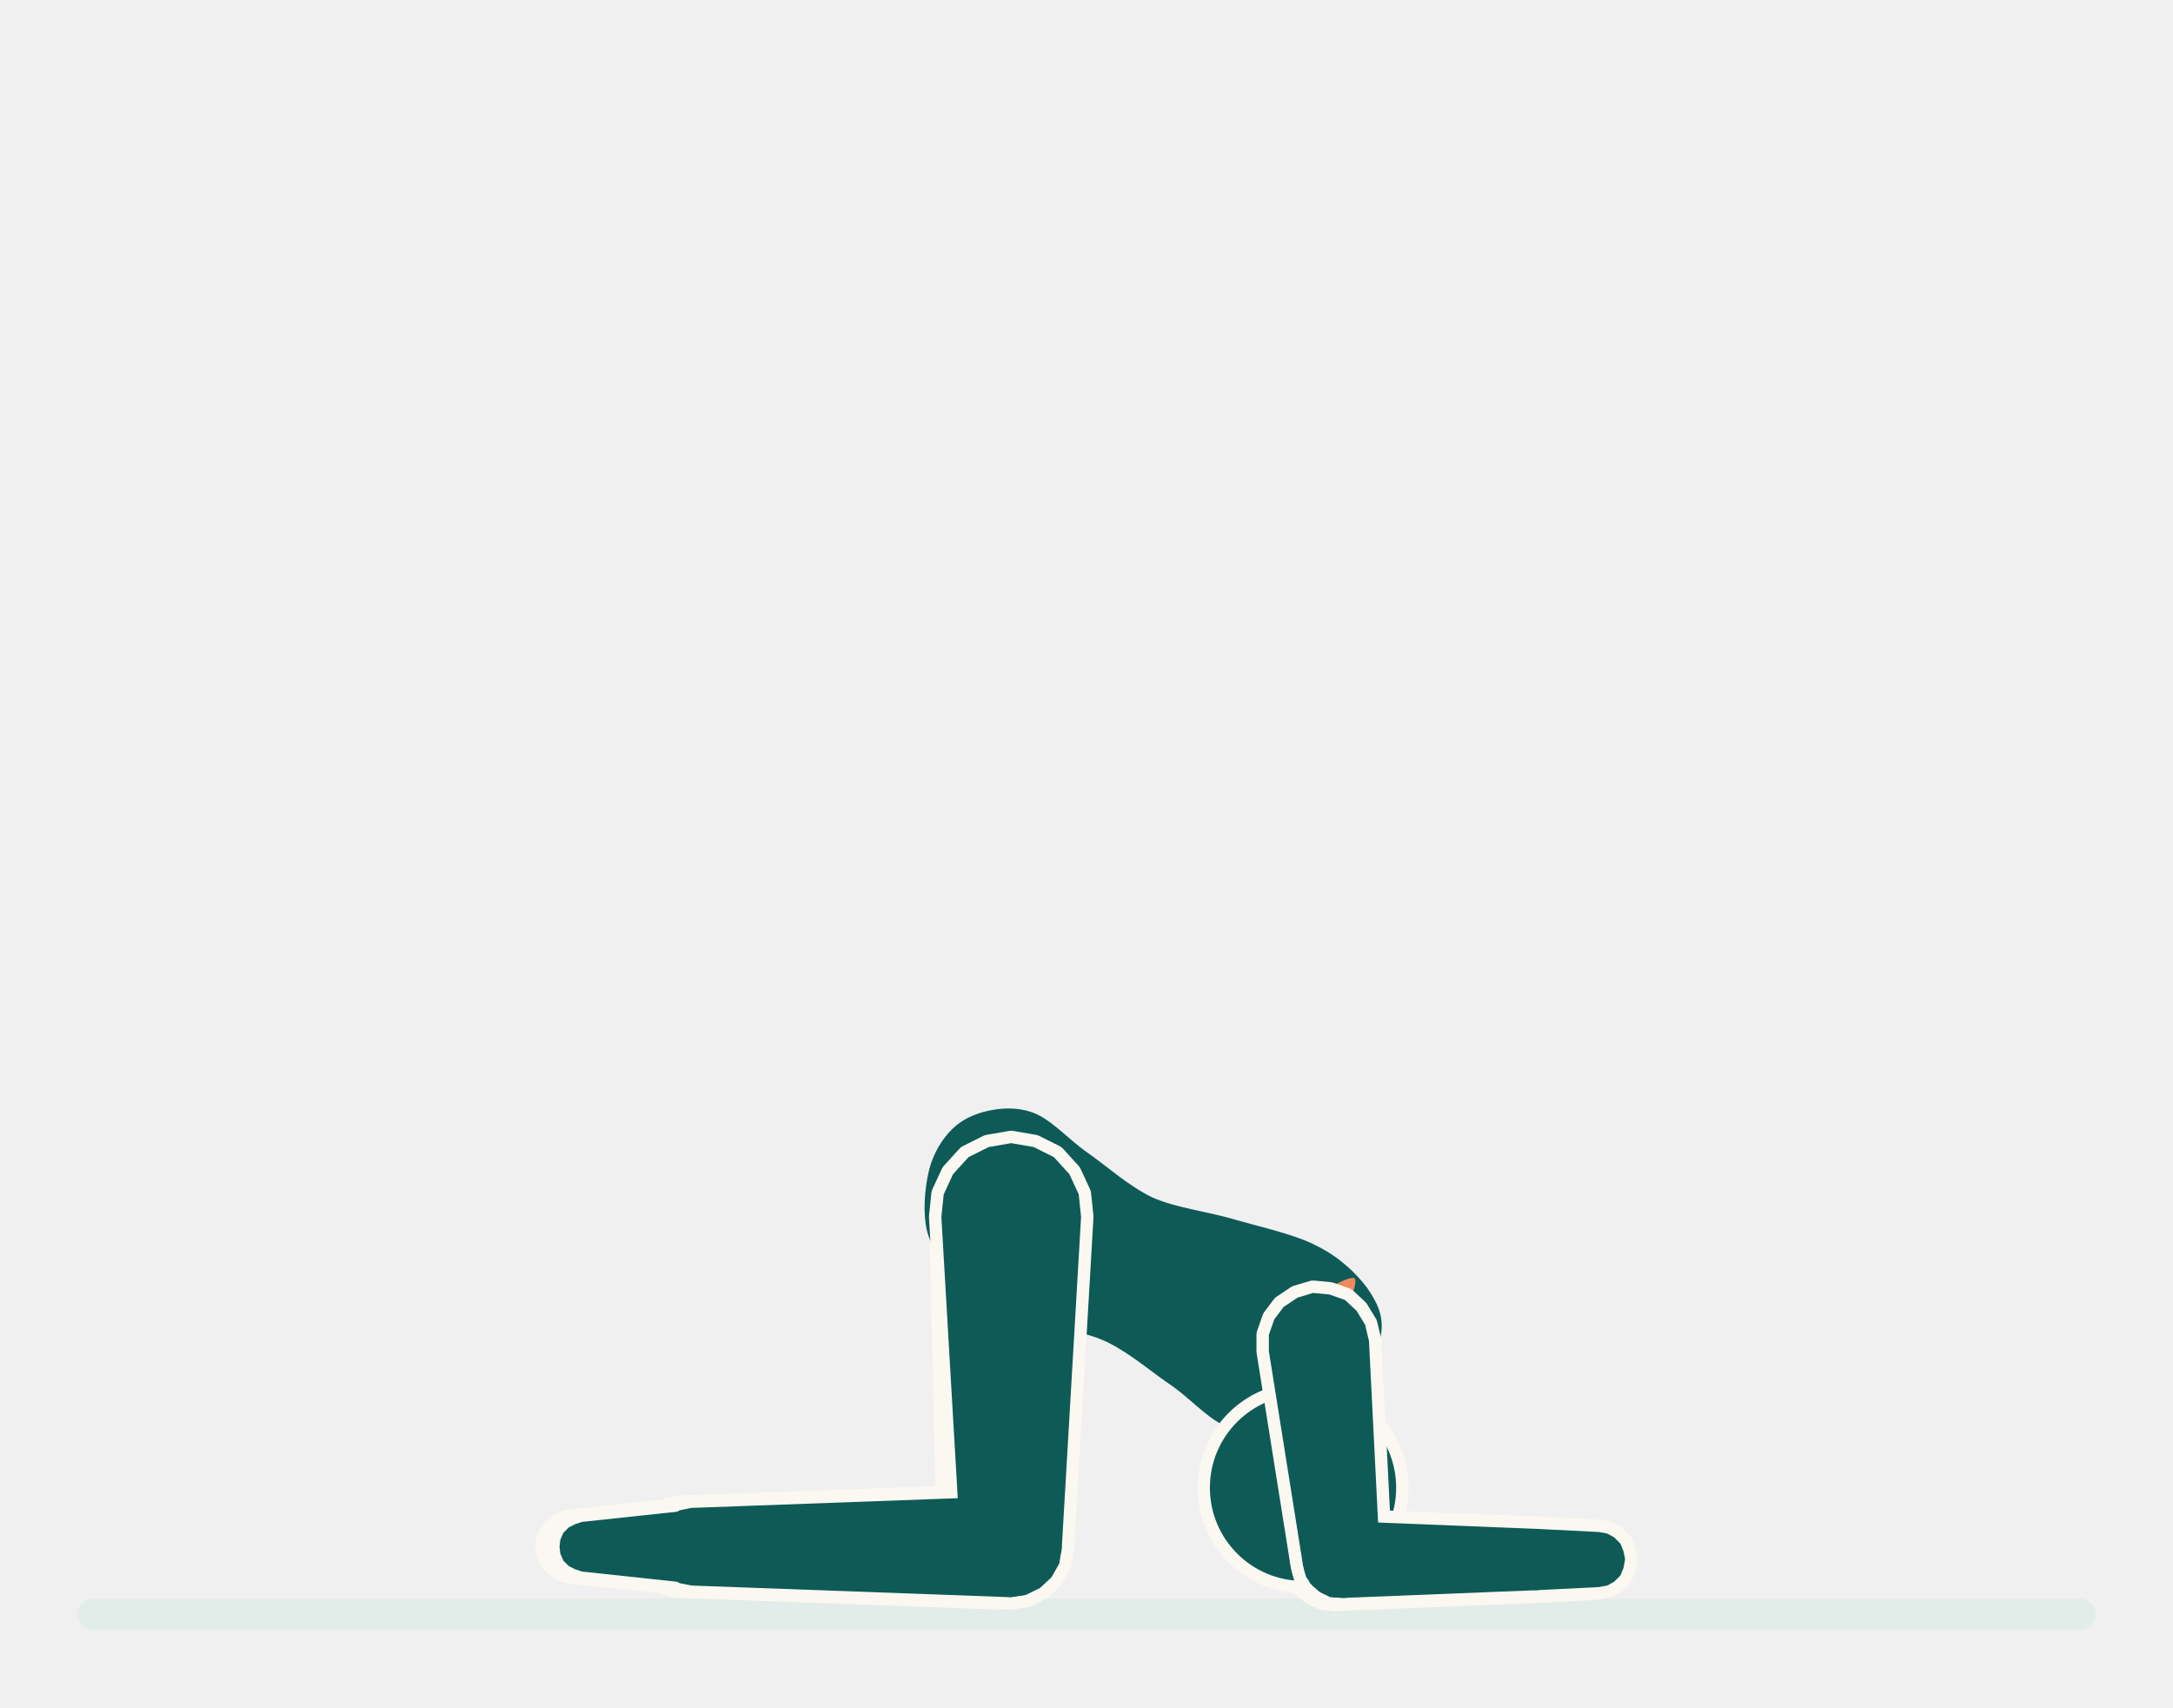
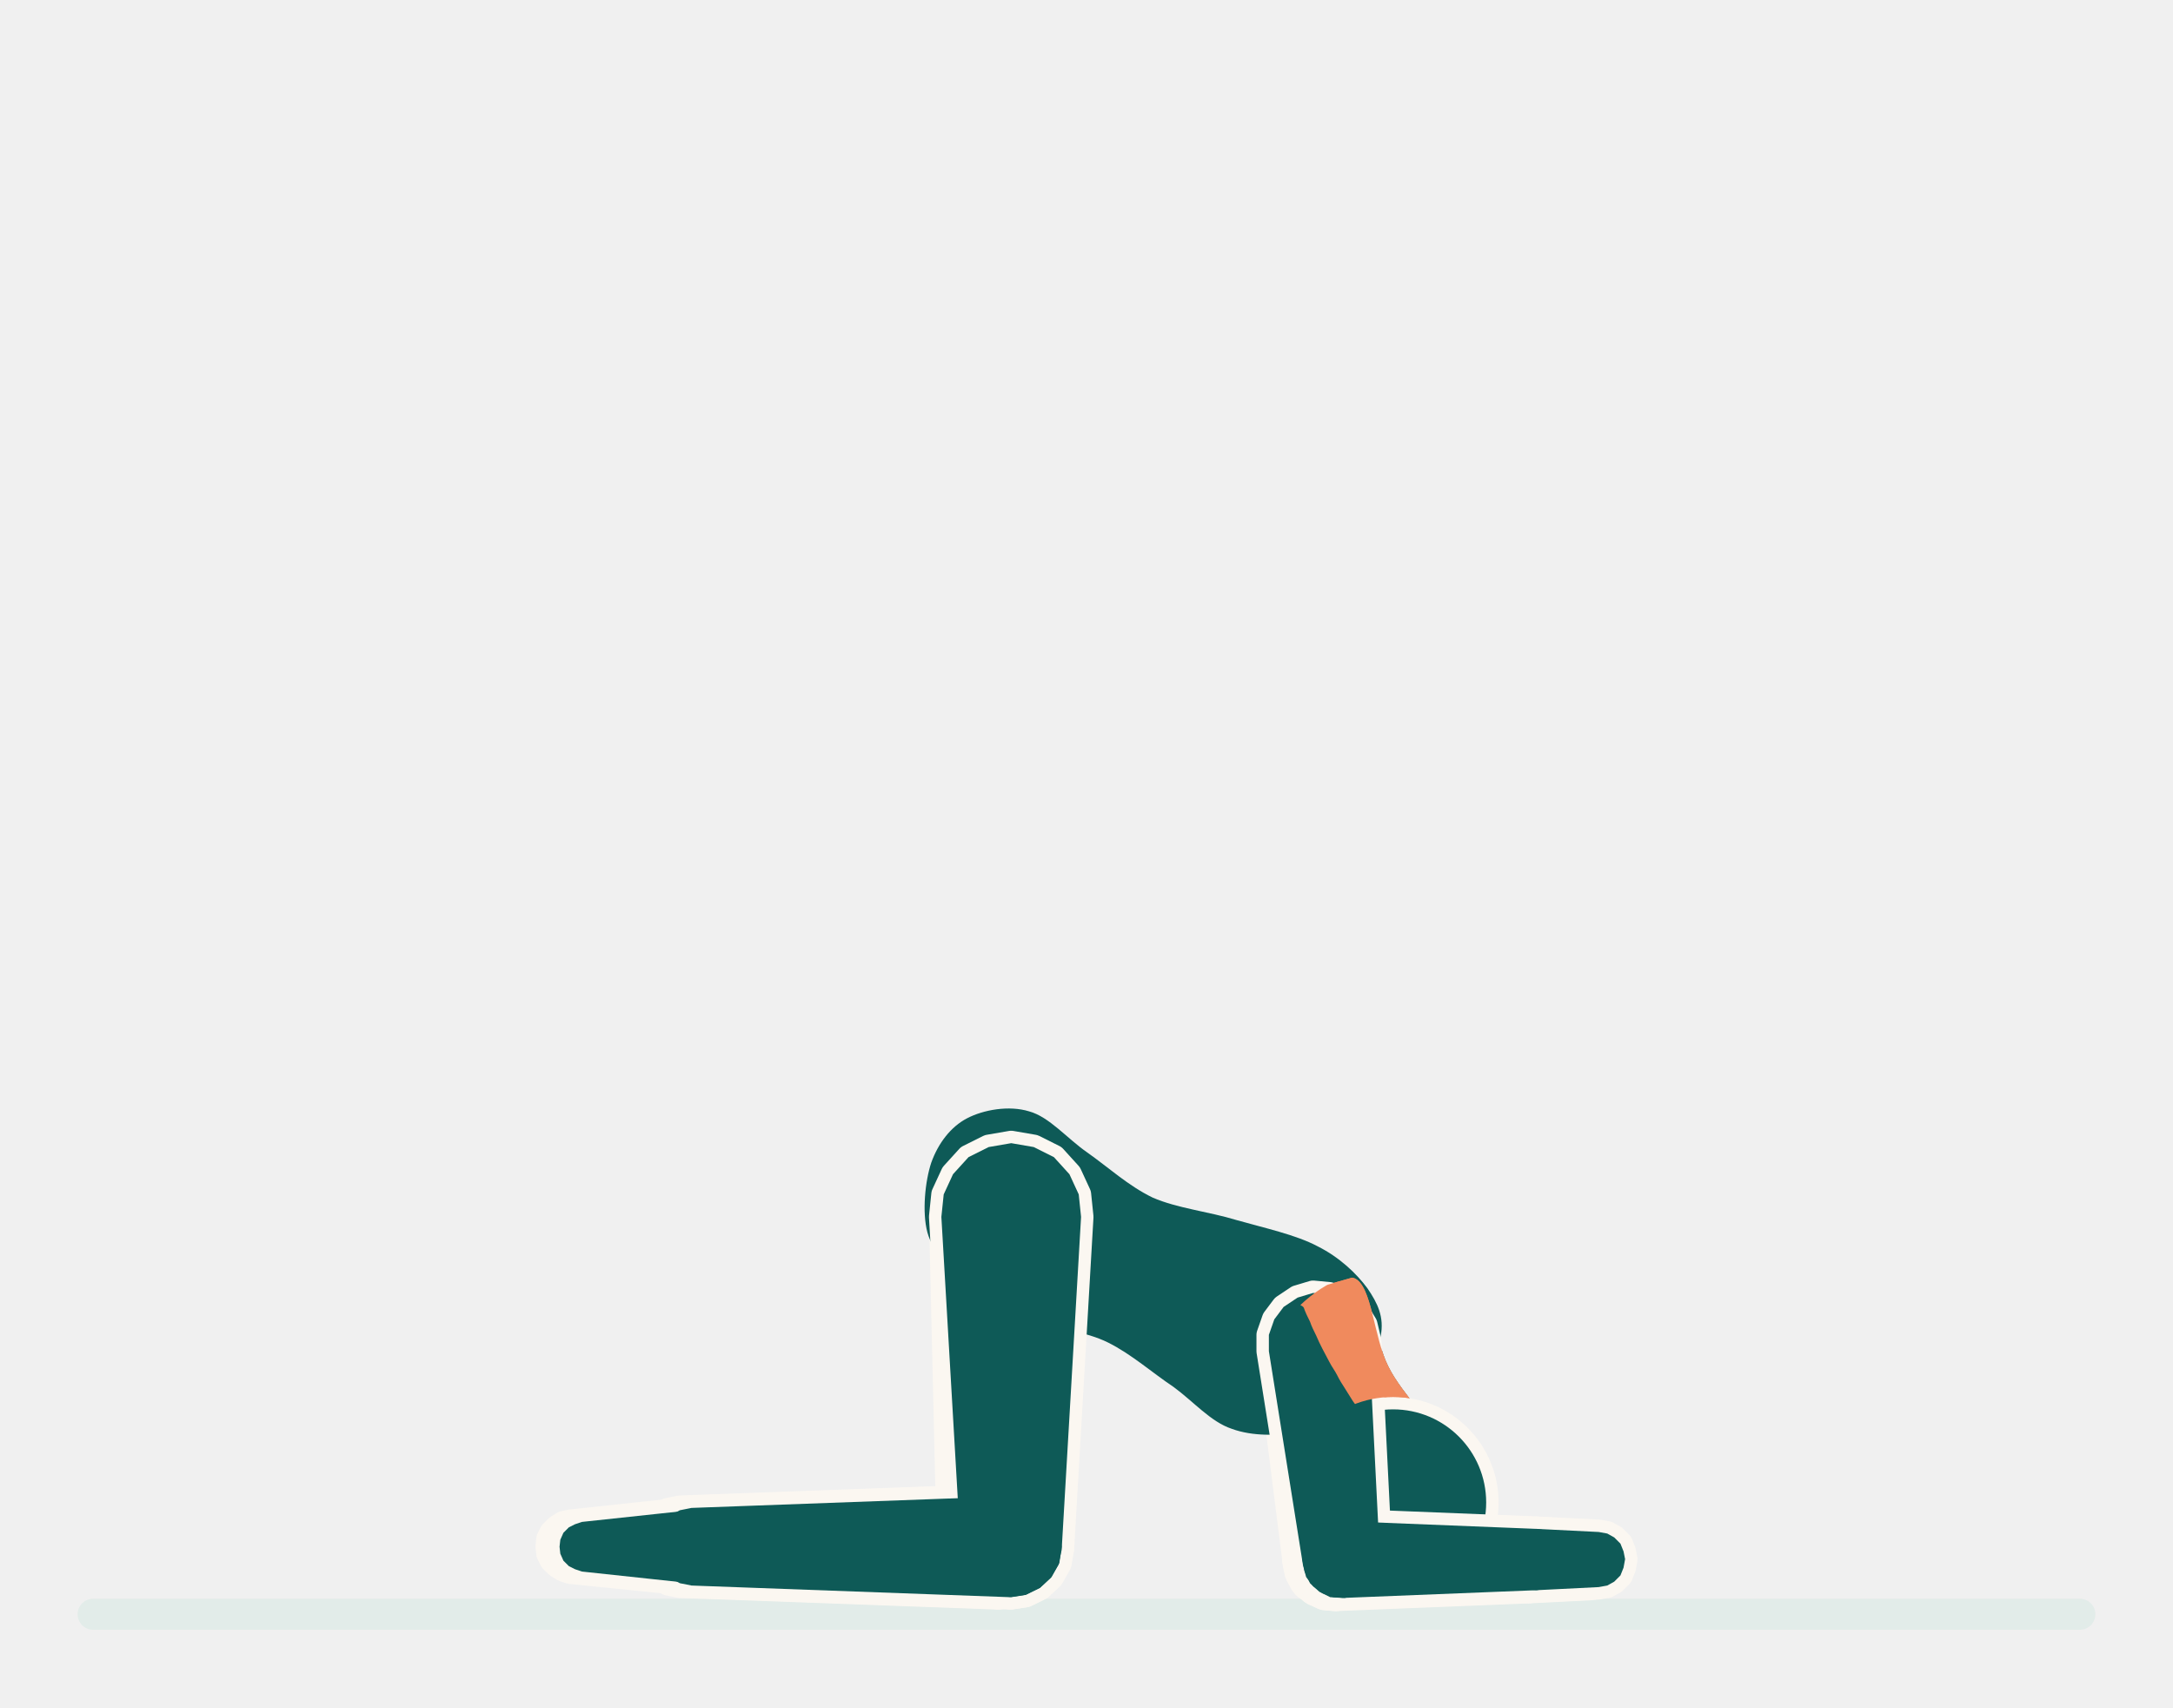
<svg xmlns="http://www.w3.org/2000/svg" viewBox="-130.3 -156.3 280 220" width="280" height="220">
  <defs>
    <clipPath id="ej-087-torso">
      <path d="M42.8 24.7C41 26.7 39.3 27.6 36.9 28.2C34.5 28.7 31.1 28.8 28.4 27.8C25.7 26.9 23.5 24.3 20.9 22.4C18.2 20.6 15.5 18.2 12.5 16.7C9.5 15.2 5.9 15 2.9 13.7C-0.2 12.4 -3.7 10.8 -5.9 8.9C-8.2 7 -10.1 5 -10.8 2.5C-11.5 -0.1 -11.1 -4.1 -10.3 -6.5C-9.4 -9 -7.8 -11.1 -5.7 -12.2C-3.6 -13.3 -0.3 -13.9 2.3 -13.1C4.9 -12.4 7.2 -9.6 9.8 -7.8C12.5 -5.9 15.1 -3.5 18.2 -2C21.4 -0.6 25.4 -0.2 29 0.9C32.5 1.9 36.7 2.8 39.5 4.3C42.3 5.7 44.5 7.8 45.9 9.7C47.2 11.6 48.1 13.4 47.6 15.9C47.1 18.4 44.5 22.6 42.8 24.7Z" />
    </clipPath>
    <clipPath id="ej-087-cuello">
-       <path d="M35 14.8C36.2 12 43.4 7.9 44.2 8.4C45.1 9 41.8 15.3 40 18.4C38.3 21.6 34.2 24.4 33.8 27.3C33.3 30.1 35.5 34.3 37.6 35.4C39.7 36.6 46 35.1 46.5 34C47 33 42.2 30.6 40.7 29.2C39.1 27.8 37.9 27.9 37 25.5C36 23.1 33.8 17.7 35 14.8Z" />
+       <path d="M35 14.8C36.2 12 41.9 7.6 44.2 8.4C46.5 9.3 46.7 16.1 48.6 19.8C50.4 23.5 55.2 27.8 55.3 30.7C55.4 33.6 51.5 36.8 49.2 37.3C46.8 37.7 42.6 34.6 41.1 33.2C39.6 31.8 40.9 30.4 40.2 29.1C39.5 27.8 37.9 27.9 37 25.5C36.1 23.1 33.8 17.7 35 14.8Z" />
    </clipPath>
  </defs>
  <line x1="-118.3" y1="51.7" x2="137.7" y2="51.7" stroke="#E2ECE9" stroke-width="4" stroke-linecap="round" />
  <g>
    <path d="M46.5 44.7L46.3 46.1L45.7 47.5L44.7 48.6L43.4 49.4L41.9 49.7L40.4 49.6L39 49L37.8 48.1L37 46.8L36.6 45.3L33.1 17.6L33.2 15.5L34 13.5L35.3 11.9L37.1 10.8L39.1 10.3L41.2 10.5L43.1 11.4L44.7 12.8L45.7 14.6L46.1 16.7Z" fill="#FBF7F1" stroke="#FBF7F1" stroke-width="3.2" stroke-linejoin="round" />
    <path d="M66.7 40.7L67.9 41L69 41.6L69.8 42.4L70.3 43.5L70.5 44.7L70.3 45.9L69.8 47L69 47.9L67.9 48.5L66.7 48.7L41.7 49.7L40.1 49.5L38.7 48.8L37.5 47.7L36.8 46.3L36.5 44.7L36.8 43.2L37.5 41.7L38.7 40.6L40.1 39.9L41.7 39.7Z" fill="#FBF7F1" stroke="#FBF7F1" stroke-width="3.2" stroke-linejoin="round" />
    <path d="M74.7 41.1L75.8 41.4L76.7 41.9L77.5 42.7L78 43.7L78.1 44.7L78 45.8L77.5 46.8L76.7 47.6L75.8 48.1L74.7 48.3L66.7 48.7L65.5 48.6L64.3 48L63.3 47.1L62.7 46L62.5 44.7L62.7 43.5L63.3 42.3L64.3 41.4L65.5 40.9L66.7 40.7Z" fill="#FBF7F1" stroke="#FBF7F1" stroke-width="3.2" stroke-linejoin="round" />
    <path d="M46.5 44.7L46.3 46.1L45.7 47.5L44.7 48.6L43.4 49.4L41.9 49.7L40.4 49.6L39 49L37.8 48.1L37 46.8L36.6 45.3L33.1 17.6L33.2 15.5L34 13.5L35.3 11.9L37.1 10.8L39.1 10.3L41.2 10.5L43.1 11.4L44.7 12.8L45.7 14.6L46.1 16.7Z" fill="#5F9E98" />
    <path d="M66.7 40.7L67.9 41L69 41.6L69.8 42.4L70.3 43.5L70.5 44.7L70.3 45.9L69.8 47L69 47.9L67.9 48.5L66.7 48.7L41.7 49.7L40.1 49.5L38.7 48.8L37.5 47.7L36.8 46.3L36.5 44.7L36.8 43.2L37.5 41.7L38.7 40.6L40.1 39.9L41.7 39.7Z" fill="#5F9E98" />
    <path d="M74.7 41.1L75.8 41.4L76.7 41.9L77.5 42.7L78 43.7L78.1 44.7L78 45.8L77.5 46.8L76.7 47.6L75.8 48.1L74.7 48.3L66.7 48.7L65.5 48.6L64.3 48L63.3 47.1L62.7 46L62.5 44.7L62.7 43.5L63.3 42.3L64.3 41.4L65.5 40.9L66.7 40.7Z" fill="#5F9E98" />
  </g>
  <g>
    <path d="M5 43.6L4.5 45.5L3.5 47.2L2 48.4L0.2 49.2L-1.7 49.5L-3.7 49.1L-5.4 48.2L-6.8 46.8L-7.7 45.1L-8 43.1L-9 0.2L-8.6 -2.7L-7.3 -5.3L-5.2 -7.3L-2.6 -8.6L0.3 -9L3.2 -8.4L5.7 -7L7.6 -4.8L8.8 -2.1L9 0.8Z" fill="#FBF7F1" stroke="#FBF7F1" stroke-width="3.2" stroke-linejoin="round" />
    <path d="M-42.7 48L-44.2 47.7L-45.5 47L-46.6 45.9L-47.3 44.5L-47.5 43L-47.3 41.5L-46.6 40.1L-45.5 39L-44.2 38.3L-42.7 38L-1.7 36.5L0.3 36.7L2.2 37.6L3.7 39.1L4.7 40.9L5 43L4.7 45L3.7 46.9L2.2 48.3L0.3 49.2L-1.7 49.5Z" fill="#FBF7F1" stroke="#FBF7F1" stroke-width="3.2" stroke-linejoin="round" />
    <path d="M-56.8 46.2L-57.7 45.9L-58.5 45.4L-59.2 44.7L-59.6 43.9L-59.7 43L-59.6 42L-59.2 41.2L-58.5 40.5L-57.7 40L-56.8 39.8L-40 38L-38.4 38.1L-36.8 38.7L-35.6 39.9L-34.8 41.3L-34.5 43L-34.8 44.6L-35.6 46.1L-36.8 47.2L-38.4 47.8L-40 47.9Z" fill="#FBF7F1" stroke="#FBF7F1" stroke-width="3.2" stroke-linejoin="round" />
    <path d="M5 43.6L4.5 45.5L3.5 47.2L2 48.4L0.2 49.2L-1.7 49.5L-3.7 49.1L-5.4 48.2L-6.8 46.8L-7.7 45.1L-8 43.1L-9 0.2L-8.6 -2.7L-7.3 -5.3L-5.2 -7.3L-2.6 -8.6L0.3 -9L3.2 -8.4L5.7 -7L7.6 -4.8L8.8 -2.1L9 0.8Z" fill="#5F9E98" />
    <path d="M-42.7 48L-44.2 47.7L-45.5 47L-46.6 45.9L-47.3 44.5L-47.5 43L-47.3 41.5L-46.6 40.1L-45.5 39L-44.2 38.3L-42.7 38L-1.7 36.5L0.3 36.7L2.2 37.6L3.7 39.1L4.7 40.9L5 43L4.7 45L3.7 46.9L2.2 48.3L0.3 49.2L-1.7 49.5Z" fill="#5F9E98" />
    <path d="M-56.8 46.2L-57.7 45.9L-58.5 45.4L-59.2 44.7L-59.6 43.9L-59.7 43L-59.6 42L-59.2 41.2L-58.5 40.5L-57.7 40L-56.8 39.8L-40 38L-38.4 38.1L-36.8 38.7L-35.6 39.9L-34.8 41.3L-34.5 43L-34.8 44.6L-35.6 46.1L-36.8 47.2L-38.4 47.8L-40 47.9Z" fill="#5F9E98" />
  </g>
  <path d="M42.8 24.7C41 26.7 39.3 27.6 36.9 28.2C34.5 28.7 31.1 28.8 28.4 27.8C25.7 26.9 23.5 24.3 20.9 22.4C18.2 20.6 15.5 18.2 12.5 16.7C9.5 15.2 5.9 15 2.9 13.7C-0.2 12.4 -3.7 10.8 -5.9 8.9C-8.2 7 -10.1 5 -10.8 2.5C-11.5 -0.1 -11.1 -4.1 -10.3 -6.5C-9.4 -9 -7.8 -11.1 -5.7 -12.2C-3.6 -13.3 -0.3 -13.9 2.3 -13.1C4.9 -12.4 7.2 -9.6 9.8 -7.8C12.5 -5.9 15.1 -3.5 18.2 -2C21.4 -0.6 25.4 -0.2 29 0.9C32.5 1.9 36.7 2.8 39.5 4.3C42.3 5.7 44.5 7.8 45.9 9.7C47.2 11.6 48.1 13.4 47.6 15.9C47.1 18.4 44.5 22.6 42.8 24.7Z" fill="#0E5A57" />
-   <path d="M35 14.8C36.2 12 43.4 7.9 44.2 8.4C45.1 9 41.8 15.3 40 18.4C38.3 21.6 34.2 24.4 33.8 27.3C33.3 30.1 35.5 34.3 37.6 35.4C39.7 36.6 46 35.1 46.5 34C47 33 42.2 30.6 40.7 29.2C39.1 27.8 37.9 27.9 37 25.5C36 23.1 33.8 17.7 35 14.8Z" fill="#0E5A57" />
-   <path d="M37 6.3C34.6 5.8 36.9 7.2 36.8 7.7C36.7 8.1 36.6 8.5 36.5 9C36.4 9.4 36.3 9.8 36.2 10.3C36.1 10.7 36 11.1 35.9 11.6C35.7 12 35.6 12.4 35.5 12.9C35.3 13.3 35.2 13.7 35.1 14.1C34.9 14.6 34.7 15 34.6 15.4C34.4 15.8 34.2 16.2 34.1 16.6C33.9 17.1 33.7 17.5 33.5 17.9C33.3 18.3 33.1 18.7 32.9 19.1C32.7 19.5 32.5 19.9 32.2 20.3C32 20.8 31.8 21.2 31.5 21.6C31.3 22 31.1 22.4 30.8 22.8C30.5 23.2 28.9 22.7 30 24C31.1 25.3 36 29.7 37.5 30.6C39 31.5 38.3 29.8 38.8 29.4C39.2 29 39.6 28.6 40 28.2C40.4 27.8 40.8 27.3 41.2 26.9C41.6 26.5 41.9 26 42.3 25.6C42.7 25.2 43.1 24.7 43.4 24.3C43.8 23.8 44.1 23.3 44.5 22.9C44.8 22.4 45.2 21.9 45.5 21.5C45.8 21 46.2 20.5 46.5 20C46.8 19.5 47.1 19 47.4 18.5C47.7 18 48 17.5 48.3 17C48.6 16.5 48.9 16 49.2 15.4C49.4 14.9 49.7 14.4 50 13.9C50.2 13.3 50.5 12.8 50.7 12.2C50.9 11.7 53.7 11.6 51.4 10.6C49.1 9.6 39.5 6.8 37 6.3Z" fill="#F08A5D" clip-path="url(#ej-087-cuello)" />
-   <circle cx="37.6" cy="35.4" r="12" fill="#0E5A57" stroke="#FBF7F1" stroke-width="3.2" paint-order="stroke" />
+   <path d="M35 14.8C36.2 12 41.9 7.6 44.2 8.4C46.5 9.3 46.7 16.1 48.6 19.8C50.4 23.5 55.2 27.8 55.3 30.7C55.4 33.6 51.5 36.8 49.2 37.3C46.8 37.7 42.6 34.6 41.1 33.2C39.6 31.8 40.9 30.4 40.2 29.1C39.5 27.8 37.9 27.9 37 25.5C36.1 23.1 33.8 17.7 35 14.8Z" fill="#0E5A57" />
+   <path d="M37 10.5C34.7 11.4 37.4 11.6 37.7 12.2C37.9 12.8 38.2 13.4 38.5 14C38.7 14.6 39 15.2 39.3 15.8C39.5 16.3 39.8 16.9 40.1 17.5C40.4 18.1 40.7 18.6 41 19.2C41.3 19.8 41.7 20.3 42 20.9C42.3 21.5 42.6 22 43 22.6C43.3 23.1 43.7 23.7 44 24.2C44.4 24.8 44.8 25.3 45.1 25.8C45.5 26.4 45.9 26.9 46.3 27.4C46.7 28 47.1 28.5 47.5 29C47.9 29.6 48.3 30.1 48.7 30.6C49.1 31.1 49.5 31.6 50 32.1C50.4 32.7 49.7 34.4 51.3 33.7C52.8 32.9 58.1 29 59.3 27.7C60.5 26.5 58.7 26.7 58.4 26.2C58.1 25.7 57.9 25.2 57.6 24.6C57.3 24.1 57.1 23.6 56.8 23.1C56.6 22.6 56.3 22.1 56.1 21.6C55.8 21.1 55.6 20.6 55.4 20C55.2 19.5 55 19 54.8 18.5C54.6 18 54.4 17.5 54.2 17C54 16.5 53.8 16 53.6 15.5C53.5 15 53.3 14.5 53.2 14C53 13.5 52.9 13 52.7 12.4C52.6 11.9 52.4 11.4 52.3 10.9C52.2 10.4 52.1 9.9 52 9.4C51.9 8.9 51.8 8.4 51.7 7.9C51.6 7.4 53.9 6 51.4 6.4C49 6.9 39.3 9.5 37 10.5Z" fill="#F08A5D" clip-path="url(#ej-087-cuello)" />
+   <circle cx="49.2" cy="37.3" r="12" fill="#0E5A57" stroke="#FBF7F1" stroke-width="3.2" paint-order="stroke" />
  <g>
    <path d="M6.5 43.4L6.1 45.3L5.1 47L3.7 48.3L1.9 49.2L0 49.5L-1.9 49.2L-3.7 48.3L-5.1 47L-6.1 45.3L-6.5 43.4L-9 0.5L-8.7 -2.4L-7.5 -5L-5.5 -7.2L-2.9 -8.5L0 -9L2.9 -8.5L5.5 -7.2L7.5 -5L8.7 -2.4L9 0.5Z" fill="#FBF7F1" stroke="#FBF7F1" stroke-width="3.2" stroke-linejoin="round" />
    <path d="M-41.2 48L-42.7 47.7L-44 47L-45.1 45.9L-45.8 44.5L-46 43L-45.8 41.5L-45.1 40.1L-44 39L-42.7 38.3L-41.2 38L-0.2 36.5L1.8 36.8L3.7 37.7L5.2 39.1L6.2 40.9L6.5 43L6.2 45.1L5.2 46.9L3.7 48.3L1.8 49.2L-0.2 49.5Z" fill="#FBF7F1" stroke="#FBF7F1" stroke-width="3.2" stroke-linejoin="round" />
    <path d="M-55.3 46.2L-56.2 45.9L-57 45.5L-57.7 44.8L-58.1 43.9L-58.2 43L-58.1 42.1L-57.7 41.2L-57 40.5L-56.2 40.1L-55.3 39.8L-38.5 38L-36.9 38.1L-35.3 38.8L-34.1 39.9L-33.3 41.4L-33 43L-33.3 44.6L-34.1 46.1L-35.3 47.2L-36.9 47.9L-38.5 48Z" fill="#FBF7F1" stroke="#FBF7F1" stroke-width="3.2" stroke-linejoin="round" />
    <path d="M6.5 43.4L6.1 45.3L5.1 47L3.7 48.3L1.9 49.2L0 49.5L-1.9 49.2L-3.7 48.3L-5.1 47L-6.1 45.3L-6.5 43.4L-9 0.5L-8.7 -2.4L-7.5 -5L-5.5 -7.2L-2.9 -8.5L0 -9L2.9 -8.5L5.5 -7.2L7.5 -5L8.7 -2.4L9 0.5Z" fill="#0E5A57" />
    <path d="M-41.2 48L-42.7 47.7L-44 47L-45.1 45.9L-45.8 44.5L-46 43L-45.8 41.5L-45.1 40.1L-44 39L-42.7 38.3L-41.2 38L-0.2 36.5L1.8 36.8L3.7 37.7L5.2 39.1L6.2 40.9L6.5 43L6.2 45.1L5.2 46.9L3.7 48.3L1.8 49.2L-0.2 49.5Z" fill="#0E5A57" />
    <path d="M-55.3 46.2L-56.2 45.9L-57 45.5L-57.7 44.8L-58.1 43.9L-58.2 43L-58.1 42.1L-57.7 41.2L-57 40.5L-56.2 40.1L-55.3 39.8L-38.5 38L-36.9 38.1L-35.3 38.8L-34.1 39.9L-33.3 41.4L-33 43L-33.3 44.6L-34.1 46.1L-35.3 47.2L-36.9 47.9L-38.5 48Z" fill="#0E5A57" />
  </g>
  <g>
    <path d="M47.5 44.4L47.4 45.9L46.8 47.3L45.8 48.4L44.5 49.2L43 49.6L41.5 49.5L40.1 49L38.9 48.1L38 46.9L37.6 45.4L33.2 17.8L33.2 15.7L33.9 13.7L35.1 12.1L36.9 10.9L38.9 10.3L41 10.5L43 11.2L44.5 12.6L45.6 14.4L46.1 16.5Z" fill="#FBF7F1" stroke="#FBF7F1" stroke-width="3.2" stroke-linejoin="round" />
    <path d="M67.7 40.7L68.9 40.9L69.9 41.5L70.8 42.3L71.3 43.4L71.5 44.6L71.3 45.9L70.8 46.9L69.9 47.8L68.9 48.4L67.7 48.6L42.7 49.6L41.1 49.5L39.7 48.8L38.5 47.7L37.8 46.2L37.5 44.6L37.8 43.1L38.5 41.6L39.7 40.5L41.1 39.8L42.7 39.7Z" fill="#FBF7F1" stroke="#FBF7F1" stroke-width="3.2" stroke-linejoin="round" />
    <path d="M75.7 41.1L76.8 41.3L77.7 41.8L78.5 42.6L78.9 43.6L79.1 44.6L78.9 45.7L78.5 46.7L77.7 47.5L76.8 48L75.7 48.2L67.7 48.6L66.4 48.5L65.3 48L64.3 47.1L63.7 45.9L63.5 44.6L63.7 43.4L64.3 42.2L65.3 41.3L66.4 40.8L67.7 40.7Z" fill="#FBF7F1" stroke="#FBF7F1" stroke-width="3.2" stroke-linejoin="round" />
    <path d="M47.5 44.4L47.4 45.9L46.8 47.3L45.8 48.4L44.5 49.2L43 49.6L41.5 49.5L40.1 49L38.9 48.1L38 46.9L37.6 45.4L33.2 17.8L33.2 15.7L33.9 13.7L35.1 12.1L36.9 10.9L38.9 10.3L41 10.5L43 11.2L44.5 12.6L45.6 14.4L46.1 16.5Z" fill="#0E5A57" />
    <path d="M67.7 40.7L68.9 40.9L69.9 41.5L70.8 42.3L71.3 43.4L71.5 44.6L71.3 45.9L70.8 46.9L69.9 47.8L68.9 48.4L67.7 48.6L42.7 49.6L41.1 49.5L39.7 48.8L38.5 47.7L37.8 46.2L37.5 44.6L37.8 43.1L38.5 41.6L39.7 40.5L41.1 39.8L42.7 39.7Z" fill="#0E5A57" />
    <path d="M75.7 41.1L76.8 41.3L77.7 41.8L78.5 42.6L78.9 43.6L79.1 44.6L78.9 45.7L78.5 46.7L77.7 47.5L76.8 48L75.7 48.2L67.7 48.6L66.4 48.5L65.3 48L64.3 47.1L63.7 45.9L63.5 44.6L63.7 43.4L64.3 42.2L65.3 41.3L66.4 40.8L67.7 40.7Z" fill="#0E5A57" />
  </g>
+   <clipPath id="lote-f-nuca-87">
+     <path d="M35 14.8C36.2 12 41.9 7.6 44.2 8.4C46.5 9.3 46.7 16.1 48.6 19.8C50.4 23.5 55.2 27.8 55.3 30.7C55.4 33.6 51.5 36.8 49.2 37.3C46.8 37.7 42.6 34.6 41.1 33.2C39.6 31.8 40.9 30.4 40.2 29.1C39.5 27.8 37.9 27.9 37 25.5C36.1 23.1 33.8 17.7 35 14.8Z" />
+   </clipPath>
+   <mask id="lote-f-nuca-87-m">
+     <rect x="-500" y="-500" width="1000" height="1000" fill="#fff" />
+     <circle cx="49.2" cy="37.3" r="13.6" fill="#000" />
+   </mask>
+   <g mask="url(#lote-f-nuca-87-m)">
+     <path d="M37 10.5C34.7 11.4 37.4 11.6 37.7 12.2C37.9 12.8 38.2 13.4 38.5 14C38.7 14.6 39 15.2 39.3 15.8C39.5 16.3 39.8 16.9 40.1 17.5C40.4 18.1 40.7 18.6 41 19.2C41.3 19.8 41.7 20.3 42 20.9C42.3 21.5 42.6 22 43 22.6C43.3 23.1 43.7 23.7 44 24.2C44.4 24.8 44.8 25.3 45.1 25.8C45.5 26.4 45.9 26.9 46.3 27.4C46.7 28 47.1 28.5 47.5 29C47.9 29.6 48.3 30.1 48.7 30.6C49.1 31.1 49.5 31.6 50 32.1C50.4 32.7 49.7 34.4 51.3 33.7C52.8 32.9 58.1 29 59.3 27.7C60.5 26.5 58.7 26.7 58.4 26.2C58.1 25.7 57.9 25.2 57.6 24.6C57.3 24.1 57.1 23.6 56.8 23.1C56.6 22.6 56.3 22.1 56.1 21.6C55.8 21.1 55.6 20.6 55.4 20C55.2 19.5 55 19 54.8 18.5C54.6 18 54.4 17.5 54.2 17C54 16.5 53.8 16 53.6 15.5C53.5 15 53.3 14.5 53.2 14C53 13.5 52.9 13 52.7 12.4C52.6 11.9 52.4 11.4 52.3 10.9C52.2 10.4 52.1 9.9 52 9.4C51.9 8.9 51.8 8.4 51.7 7.9C51.6 7.4 53.9 6 51.4 6.4C49 6.9 39.3 9.5 37 10.5Z" fill="#F08A5D" clip-path="url(#lote-f-nuca-87)" />
+   </g>
</svg>
